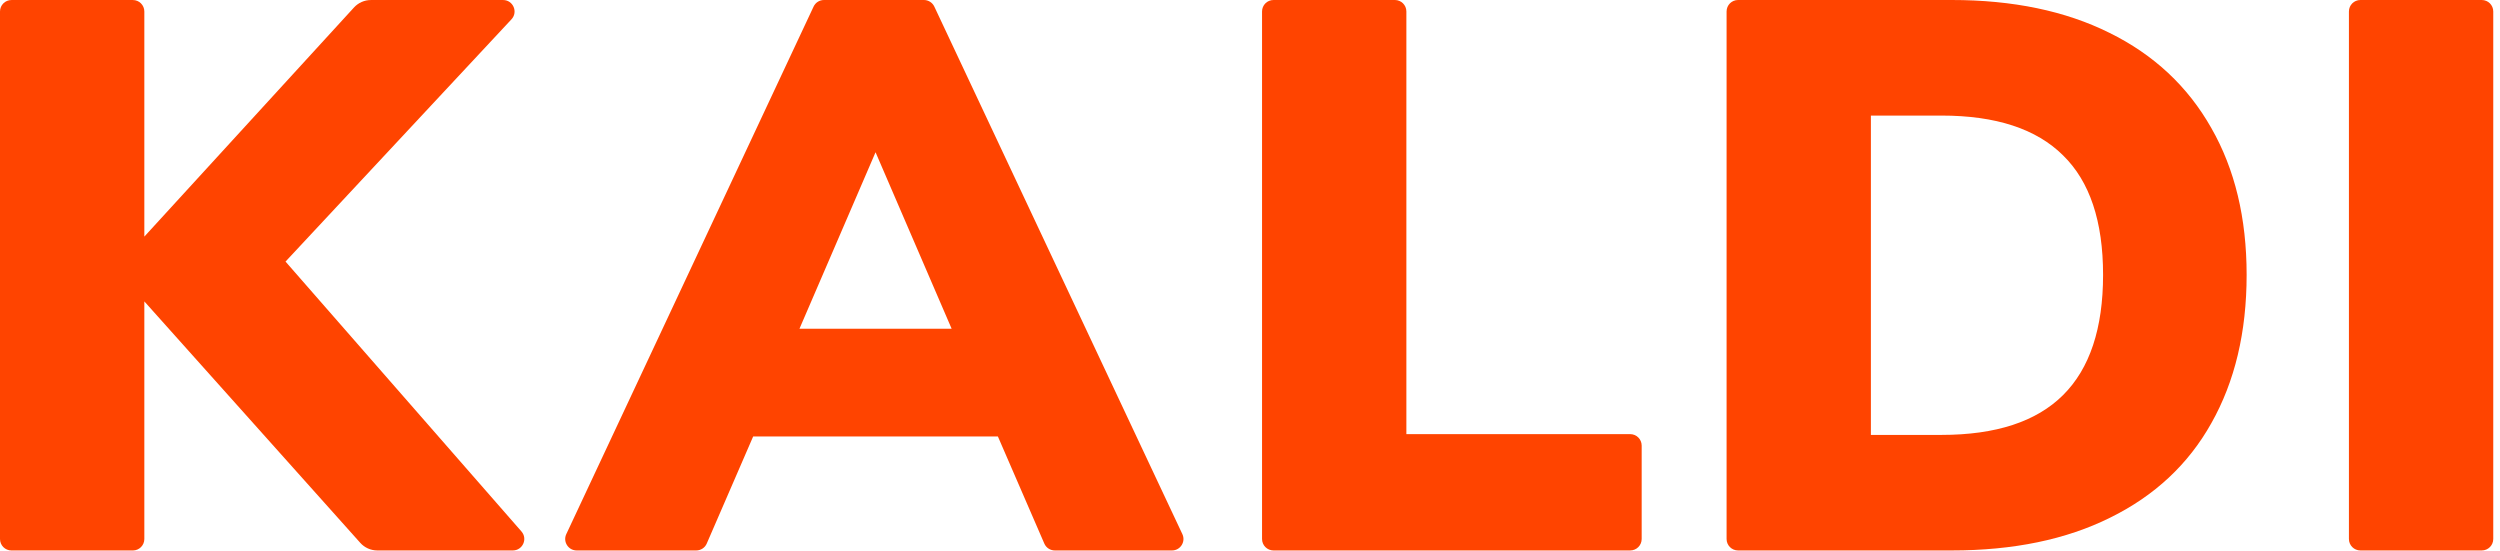
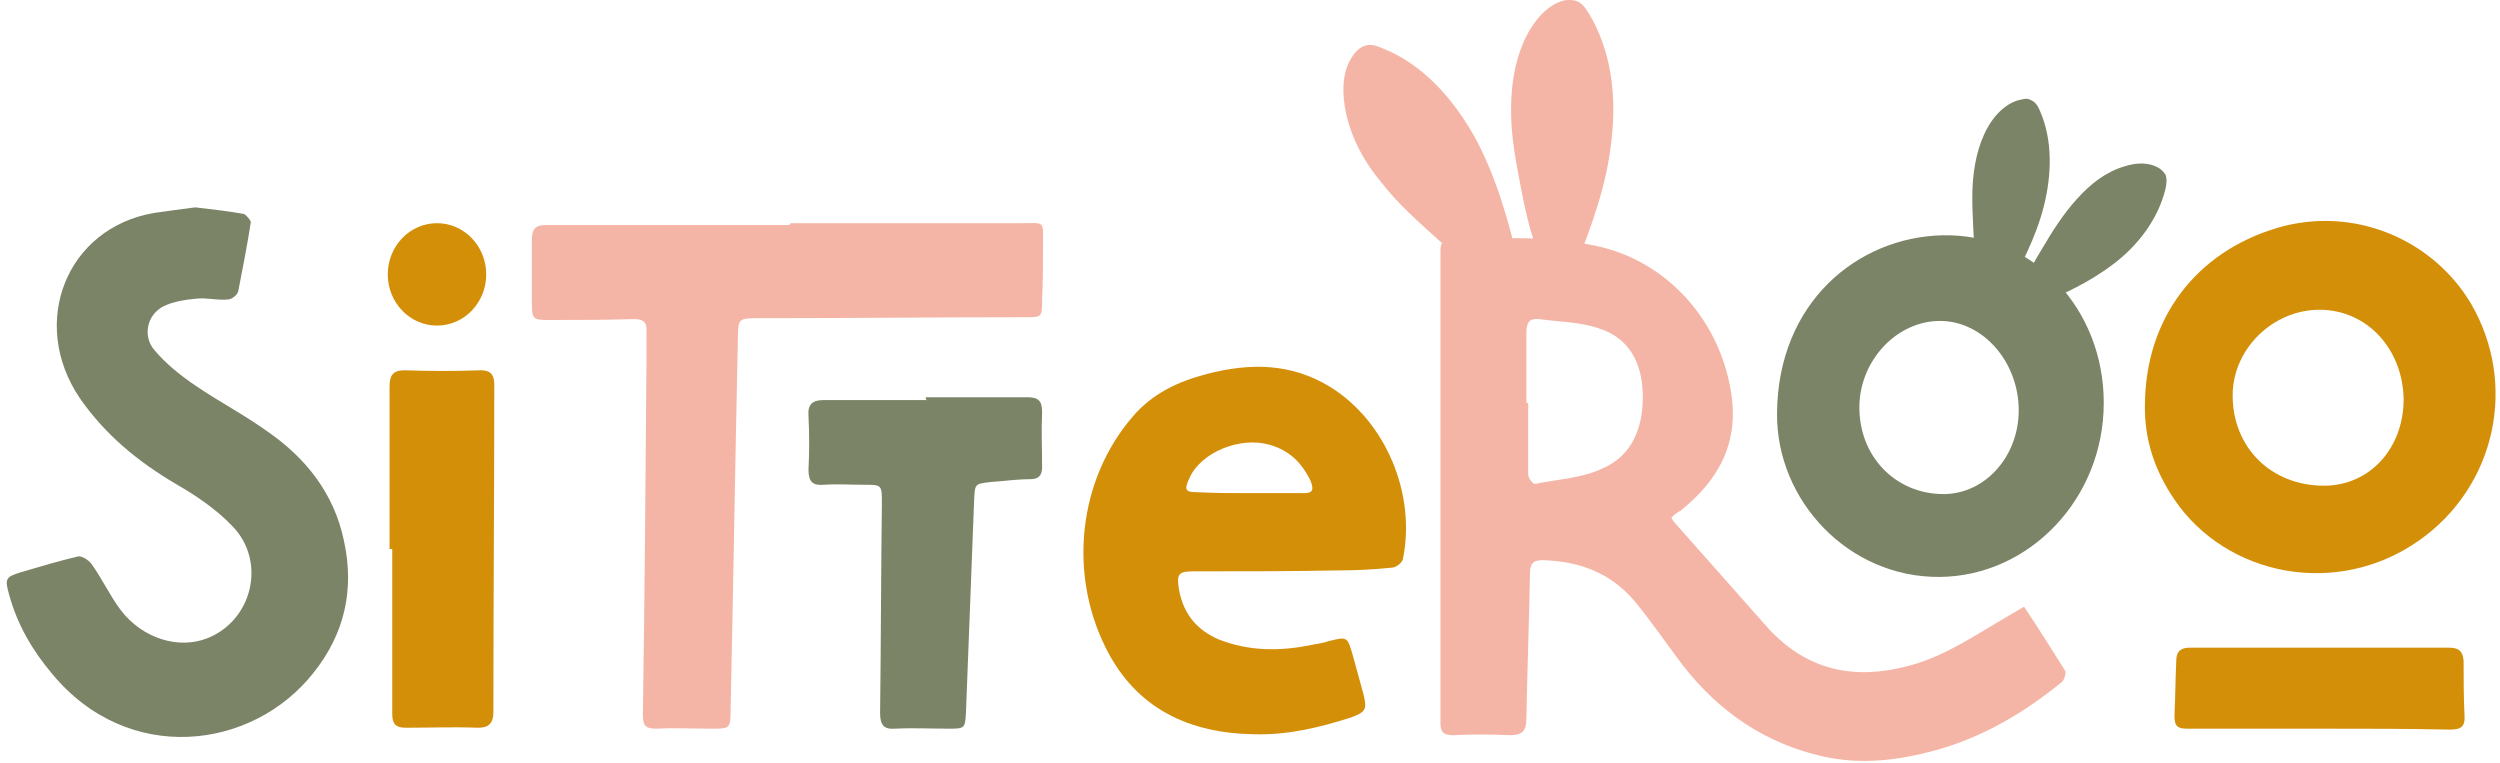
- <svg xmlns="http://www.w3.org/2000/svg" xmlns:xlink="http://www.w3.org/1999/xlink" viewBox="0 0 109 24">
-   <g transform="translate(-1470)">
-     <g style="mix-blend-mode:normal" transform="translate(1470)" fill="#f40">
-       <use xlink:href="#b" style="mix-blend-mode:normal" />
-       <use xlink:href="#c" style="mix-blend-mode:normal" />
-       <use xlink:href="#d" style="mix-blend-mode:normal" />
-       <use xlink:href="#e" style="mix-blend-mode:normal" />
-       <use xlink:href="#f" style="mix-blend-mode:normal" />
-     </g>
-   </g>
-   <defs>
-     <path id="b" d="M22.735 23.171c.283.323.053.829-.376.829h-5.907c-.285 0-.556-.121-.745-.333l-9.414-10.526v10.36c0 .276-.224.5-.5.5h-5.293c-.276 0-.5-.224-.5-.5v-23c0-.276.224-.5.5-.5h5.293c.276 0 .5.224.5.5v9.815l9.141-9.99c.19-.207.457-.325.738-.325h5.762c.437 0 .664.521.366.841l-9.851 10.563 10.287 11.767z" />
-     <path id="c" d="M45.991 24c-.199 0-.38-.118-.459-.301l-2.024-4.669h-10.67l-2.024 4.669c-.079.183-.259.301-.459.301h-5.212c-.366 0-.608-.381-.453-.712l10.782-23c.082-.176.259-.288.453-.288h4.358c.194 0 .37.112.453.287l10.815 23c.156.332-.086.713-.452.713h-5.108zm-11.135-9.668h6.635l-3.317-7.694-3.317 7.694z" />
-     <path id="d" d="M55.525 24c-.276 0-.5-.224-.5-.5v-23c0-.276.224-.5.5-.5h5.293c.276 0 .5.224.5.5v18.428h9.759c.276 0 .5.224.5.5v4.072c0 .276-.224.5-.5.5h-15.552z" />
-     <path id="e" d="M75.279.5c0-.276.224-.5.5-.5h9.315c2.667 0 4.959.477 6.874 1.43 1.938.953 3.42 2.338 4.446 4.153 1.026 1.793 1.539 3.926 1.539 6.4 0 2.496-.513 4.652-1.539 6.468-1.003 1.793-2.474 3.166-4.412 4.119-1.915.953-4.218 1.43-6.908 1.43h-9.315c-.276 0-.5-.224-.5-.5v-23zm9.37 18.462c2.371 0 4.138-.579 5.301-1.736 1.163-1.157 1.744-2.905 1.744-5.242 0-2.338-.581-4.074-1.744-5.209-1.163-1.157-2.93-1.736-5.301-1.736h-3.078v13.923h3.078z" />
-     <path id="f" d="M102.913 24c-.276 0-.5-.224-.5-.5v-23c0-.276.224-.5.5-.5h5.293c.276 0 .5.224.5.5v23c0 .276-.224.5-.5.5h-5.293z" />
-   </defs>
+ <svg xmlns="http://www.w3.org/2000/svg" width="269" height="82" viewBox="0 0 269 82" fill="none">
+   <path d="M215.673 31.728C217.407 28.723 219.044 25.617 219.911 22.212C220.778 18.806 220.874 15.1 219.526 11.995C219.333 11.494 219.044 10.993 218.563 10.793C218.274 10.593 217.888 10.593 217.6 10.693C216.251 10.893 215.095 11.895 214.325 12.996C213.073 14.8 212.495 17.103 212.302 19.307C212.109 21.511 212.302 23.814 212.398 26.018C212.591 28.021 212.687 30.025 213.747 31.728H215.673Z" fill="#7B8467" />
+   <path d="M218.948 32.93C221.934 31.728 224.92 30.325 227.52 28.322C230.121 26.319 232.24 23.514 233.01 20.309C233.107 19.808 233.203 19.307 233.01 18.806C232.818 18.506 232.625 18.305 232.336 18.105C231.18 17.404 229.832 17.504 228.58 17.905C226.557 18.506 224.92 19.808 223.475 21.41C222.03 23.013 220.874 24.816 219.815 26.619C218.852 28.222 217.792 29.925 217.599 31.728L218.948 32.93Z" fill="#7B8467" />
+   <path d="M163.373 28.122C162.217 23.514 160.965 18.906 158.653 14.699C156.341 10.593 153.067 6.886 148.732 5.184C148.058 4.883 147.384 4.683 146.71 4.983C146.228 5.184 145.939 5.484 145.65 5.885C144.494 7.387 144.398 9.491 144.687 11.394C145.168 14.399 146.613 17.203 148.54 19.507C150.37 21.911 152.681 23.915 154.897 25.918C156.823 27.721 158.942 29.524 161.446 30.125L163.373 28.122Z" fill="#F5B5A6" />
+   <path d="M169.537 28.622C171.271 24.315 172.908 19.808 173.39 15.1C173.968 10.392 173.39 5.484 170.982 1.477C170.596 0.876 170.211 0.275 169.537 0.075C169.055 -0.025 168.574 -0.025 168.188 0.075C166.455 0.576 165.106 2.179 164.239 3.881C162.891 6.586 162.506 9.691 162.602 12.696C162.698 15.701 163.373 18.706 163.95 21.711C164.528 24.315 165.106 27.02 166.744 29.123L169.537 28.622Z" fill="#F5B5A6" />
+   <path d="M179.843 55.667C179.939 55.868 180.036 56.068 180.132 56.168C183.503 59.974 186.874 63.781 190.245 67.587C194.387 72.094 199.395 73.196 205.174 71.694C209.22 70.692 212.591 68.288 216.251 66.185C216.733 65.884 217.118 65.684 217.792 65.283C219.333 67.587 220.778 69.891 222.223 72.195C222.319 72.395 222.126 73.196 221.837 73.397C217.792 76.702 213.361 79.306 208.353 80.709C204.308 81.811 200.359 82.311 196.217 81.41C189.956 80.008 184.948 76.602 180.999 71.493C179.265 69.19 177.628 66.786 175.798 64.582C173.197 61.577 169.826 60.375 165.973 60.275C164.914 60.275 164.625 60.676 164.625 61.777C164.528 66.986 164.336 72.094 164.239 77.303C164.239 78.706 163.758 79.106 162.409 79.106C160.387 79.006 158.364 79.006 156.341 79.106C155.378 79.106 154.993 78.806 154.993 77.804C154.993 60.876 154.993 43.948 154.993 27.02C154.993 26.218 155.186 25.818 155.956 25.818C161.157 25.617 166.358 25.317 171.56 26.419C179.072 27.921 184.851 34.132 186.2 41.844C187.259 47.554 184.948 51.661 180.806 54.966C180.517 55.066 180.228 55.367 179.843 55.667ZM164.239 43.347C164.336 43.347 164.336 43.347 164.432 43.347C164.432 45.951 164.432 48.455 164.432 51.06C164.432 51.46 165.01 52.161 165.203 52.061C167.611 51.56 170.307 51.46 172.523 50.358C175.701 48.956 176.857 45.851 176.761 42.345C176.664 38.94 175.22 36.335 172.041 35.334C170.018 34.632 167.707 34.632 165.588 34.332C164.528 34.232 164.239 34.733 164.239 35.834C164.239 38.238 164.239 40.742 164.239 43.347Z" fill="#F5B5A6" />
+   <path d="M85.066 24.015C93.35 24.015 101.537 24.015 109.82 24.015C112.517 24.015 112.228 23.614 112.228 26.619C112.228 28.522 112.228 30.325 112.131 32.228C112.131 34.132 112.131 34.132 110.301 34.132C101.344 34.132 92.386 34.232 83.429 34.232C83.043 34.232 82.658 34.232 82.273 34.232C79.094 34.232 79.48 34.132 79.383 37.137C79.094 50.258 78.902 63.28 78.613 76.402C78.613 78.405 78.516 78.405 76.59 78.405C74.567 78.405 72.641 78.305 70.618 78.405C69.463 78.405 69.174 78.105 69.174 76.903C69.366 64.282 69.463 51.661 69.559 39.04C69.559 37.938 69.559 36.836 69.559 35.734C69.655 34.632 69.174 34.332 68.21 34.332C65.128 34.432 62.142 34.432 59.06 34.432C57.327 34.432 57.23 34.332 57.23 32.529C57.23 30.325 57.23 28.021 57.23 25.818C57.23 24.616 57.616 24.215 58.771 24.215C67.44 24.215 76.109 24.215 84.874 24.215C85.066 24.115 85.066 24.115 85.066 24.015Z" fill="#F5B5A6" />
+   <path d="M21.015 22.312C22.748 22.512 24.482 22.713 26.216 23.013C26.505 23.113 26.986 23.714 26.986 23.915C26.601 26.419 26.12 28.823 25.638 31.327C25.542 31.728 24.964 32.228 24.482 32.228C23.423 32.329 22.267 32.028 21.207 32.128C20.052 32.228 18.703 32.429 17.644 32.93C15.814 33.831 15.332 36.135 16.584 37.637C17.836 39.14 19.474 40.442 21.111 41.544C23.615 43.247 26.312 44.649 28.817 46.452C32.862 49.257 35.944 53.063 37.004 58.171C38.159 63.38 37.1 68.188 33.729 72.395C27.179 80.709 13.791 82.412 5.604 72.495C3.485 69.991 1.848 67.186 0.981 63.981C0.499 62.278 0.595 62.078 2.233 61.577C4.255 60.976 6.278 60.375 8.397 59.874C8.782 59.774 9.553 60.275 9.842 60.676C10.998 62.278 11.865 64.181 13.02 65.684C15.332 68.689 19.185 69.891 22.267 68.689C27.179 66.786 28.72 60.375 24.964 56.569C23.23 54.766 21.015 53.263 18.896 52.061C14.85 49.657 11.383 46.853 8.59 42.846C3.1 34.733 7.145 24.516 16.584 22.913C17.933 22.713 19.474 22.512 21.015 22.312Z" fill="#7B8467" />
+   <path d="M134.959 79.006C128.024 78.906 122.245 76.302 118.97 69.691C114.925 61.577 116.081 51.56 121.86 44.849C123.979 42.345 126.772 41.043 129.854 40.242C134.477 39.04 138.908 39.04 143.146 41.644C149.118 45.35 152.392 53.163 150.948 60.175C150.851 60.575 150.177 61.076 149.792 61.076C147.865 61.277 145.939 61.377 144.013 61.377C138.812 61.477 133.61 61.477 128.409 61.477C126.772 61.477 126.579 61.777 126.868 63.48C127.35 66.085 128.794 67.787 131.106 68.789C134.381 70.091 137.752 70.091 141.123 69.39C141.701 69.29 142.375 69.19 142.953 68.989C144.976 68.489 144.976 68.489 145.554 70.492C145.939 71.894 146.324 73.296 146.71 74.699C147.095 76.302 146.999 76.602 145.361 77.203C141.894 78.305 138.523 79.106 134.959 79.006ZM134.477 53.063C136.404 53.063 138.33 53.063 140.256 53.063C141.219 53.063 141.412 52.763 141.027 51.761C140.064 49.758 138.715 48.455 136.596 47.854C133.418 46.953 129.276 48.656 128.024 51.36C127.35 52.763 127.542 52.963 128.891 52.963C130.817 53.063 132.647 53.063 134.477 53.063Z" fill="#D48F08" />
+   <path d="M230.795 43.447C230.891 34.232 236.285 27.12 245.05 24.516C253.237 22.112 261.713 25.718 265.855 32.629C270.96 41.343 268.552 52.362 260.268 58.171C251.407 64.382 239.56 61.978 233.974 53.764C231.855 50.659 230.699 47.253 230.795 43.447ZM249.577 33.33C244.569 33.33 240.234 37.537 240.234 42.545C240.234 48.155 244.376 52.262 250.059 52.262C254.971 52.262 258.631 48.255 258.631 42.946C258.535 37.537 254.682 33.33 249.577 33.33Z" fill="#D48F08" />
+   <path d="M226.364 43.347C226.364 53.664 218.37 61.978 208.738 62.078C198.914 62.178 191.112 53.864 191.208 44.449C191.305 32.529 199.877 25.517 209.027 25.317C218.852 25.117 226.364 33.23 226.364 43.347ZM217.214 44.148C217.214 38.94 213.362 34.532 208.738 34.532C204.115 34.532 200.166 38.739 200.07 43.647C199.973 49.056 203.922 53.163 209.124 53.163C213.554 53.163 217.214 49.157 217.214 44.148Z" fill="#7B8467" />
+   <path d="M99.61 42.746C103.27 42.746 106.93 42.746 110.59 42.746C111.746 42.746 112.131 43.147 112.131 44.349C112.035 46.352 112.131 48.255 112.131 50.258C112.131 51.16 111.746 51.56 110.879 51.56C109.435 51.56 108.086 51.761 106.641 51.861C104.811 52.061 104.908 52.061 104.811 53.964C104.522 61.477 104.233 68.989 103.944 76.502C103.848 78.405 103.848 78.405 102.018 78.405C100.092 78.405 98.262 78.305 96.335 78.405C95.083 78.505 94.698 78.004 94.698 76.702C94.794 69.19 94.794 61.677 94.891 54.165C94.891 52.161 94.891 52.161 92.964 52.161C91.519 52.161 90.075 52.061 88.63 52.161C87.474 52.262 86.993 51.861 86.993 50.559C87.089 48.656 87.089 46.752 86.993 44.749C86.896 43.547 87.378 43.046 88.63 43.046C92.29 43.046 96.046 43.046 99.707 43.046C99.61 42.946 99.61 42.846 99.61 42.746Z" fill="#7B8467" />
+   <path d="M41.916 59.073C41.916 53.263 41.916 47.454 41.916 41.644C41.916 40.342 42.301 39.841 43.553 39.841C46.25 39.941 49.043 39.941 51.74 39.841C52.703 39.841 53.185 40.242 53.185 41.343C53.185 53.063 53.089 64.882 53.089 76.602C53.089 77.804 52.607 78.305 51.451 78.305C48.851 78.205 46.25 78.305 43.65 78.305C42.59 78.305 42.205 77.904 42.205 76.802C42.205 70.892 42.205 64.983 42.205 59.073C42.012 59.073 41.916 59.073 41.916 59.073Z" fill="#D48F08" />
+   <path d="M249.384 78.405C244.665 78.405 240.042 78.405 235.322 78.405C234.263 78.405 233.974 78.105 233.974 77.003C234.07 74.999 234.07 73.096 234.166 71.093C234.166 70.091 234.648 69.691 235.611 69.691C244.954 69.691 254.2 69.691 263.543 69.691C264.603 69.691 264.988 70.091 265.084 71.093C265.084 72.996 265.084 74.899 265.181 76.903C265.277 78.105 264.892 78.505 263.639 78.505C258.92 78.405 254.2 78.405 249.384 78.405Z" fill="#D48F08" />
+   <path d="M47.021 35.033C49.946 35.033 52.318 32.566 52.318 29.524C52.318 26.481 49.946 24.015 47.021 24.015C44.095 24.015 41.723 26.481 41.723 29.524C41.723 32.566 44.095 35.033 47.021 35.033Z" fill="#D48F08" />
</svg>
